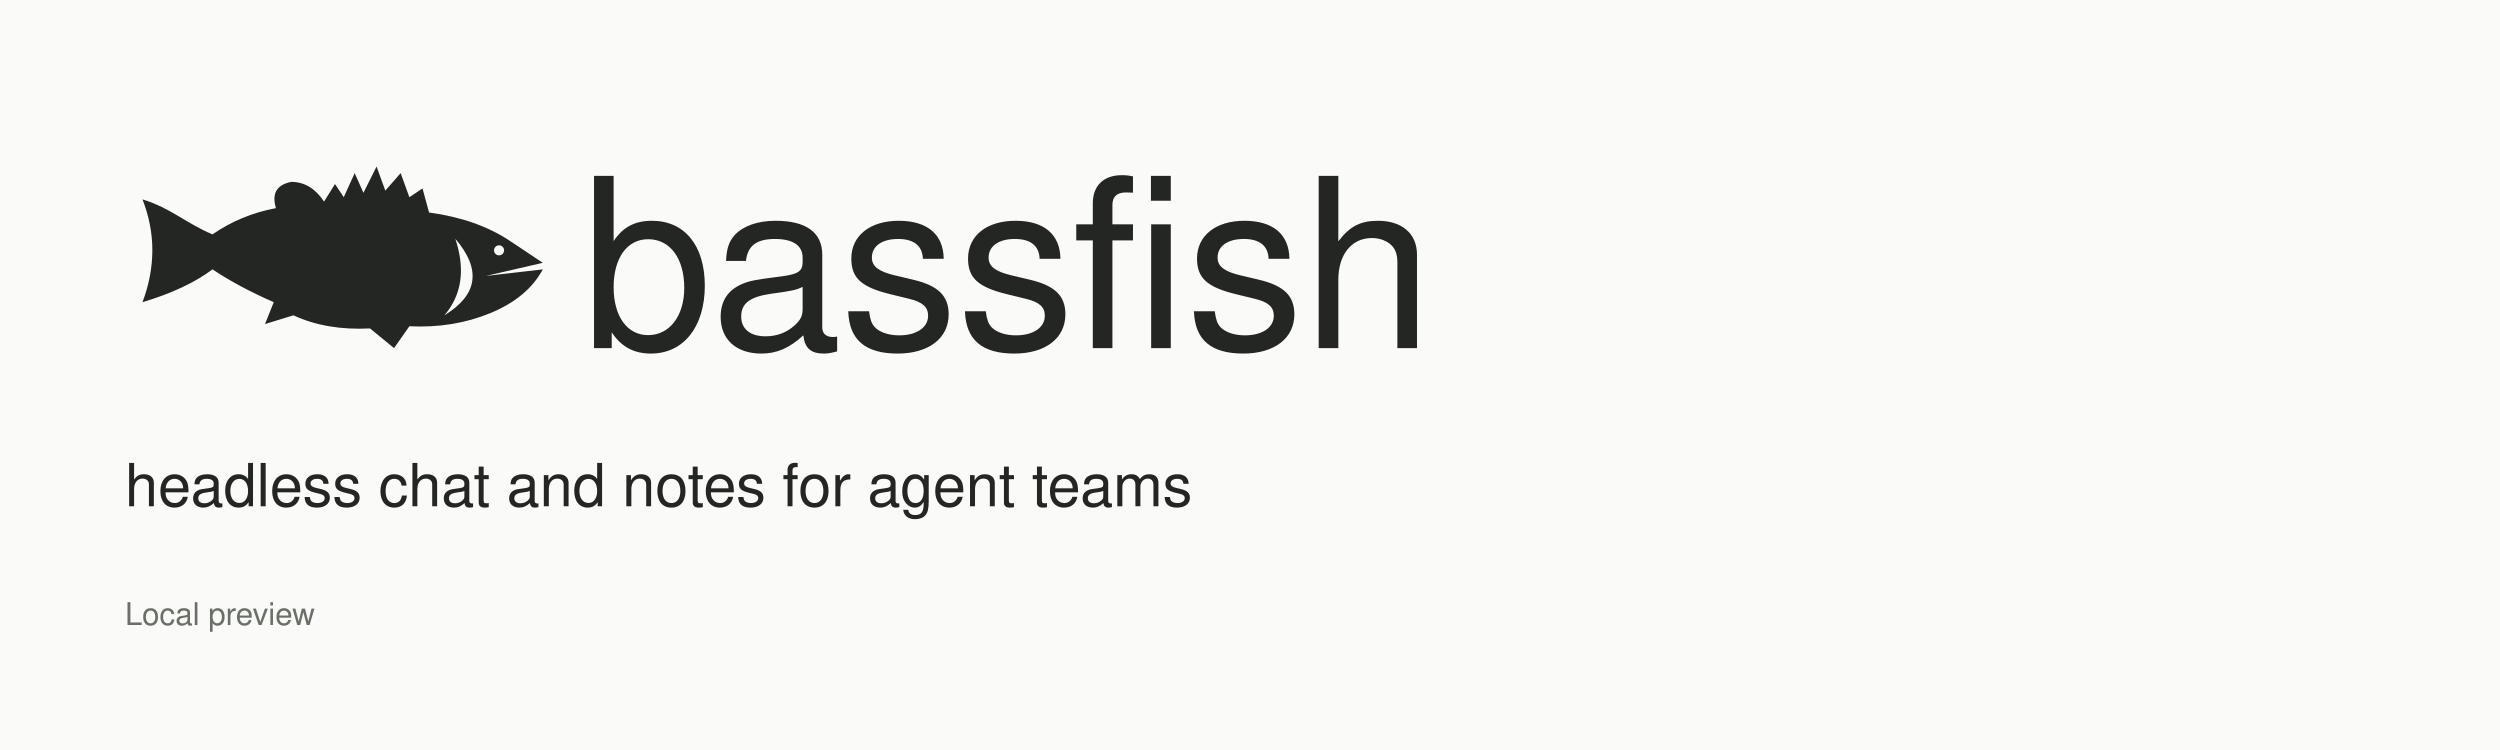
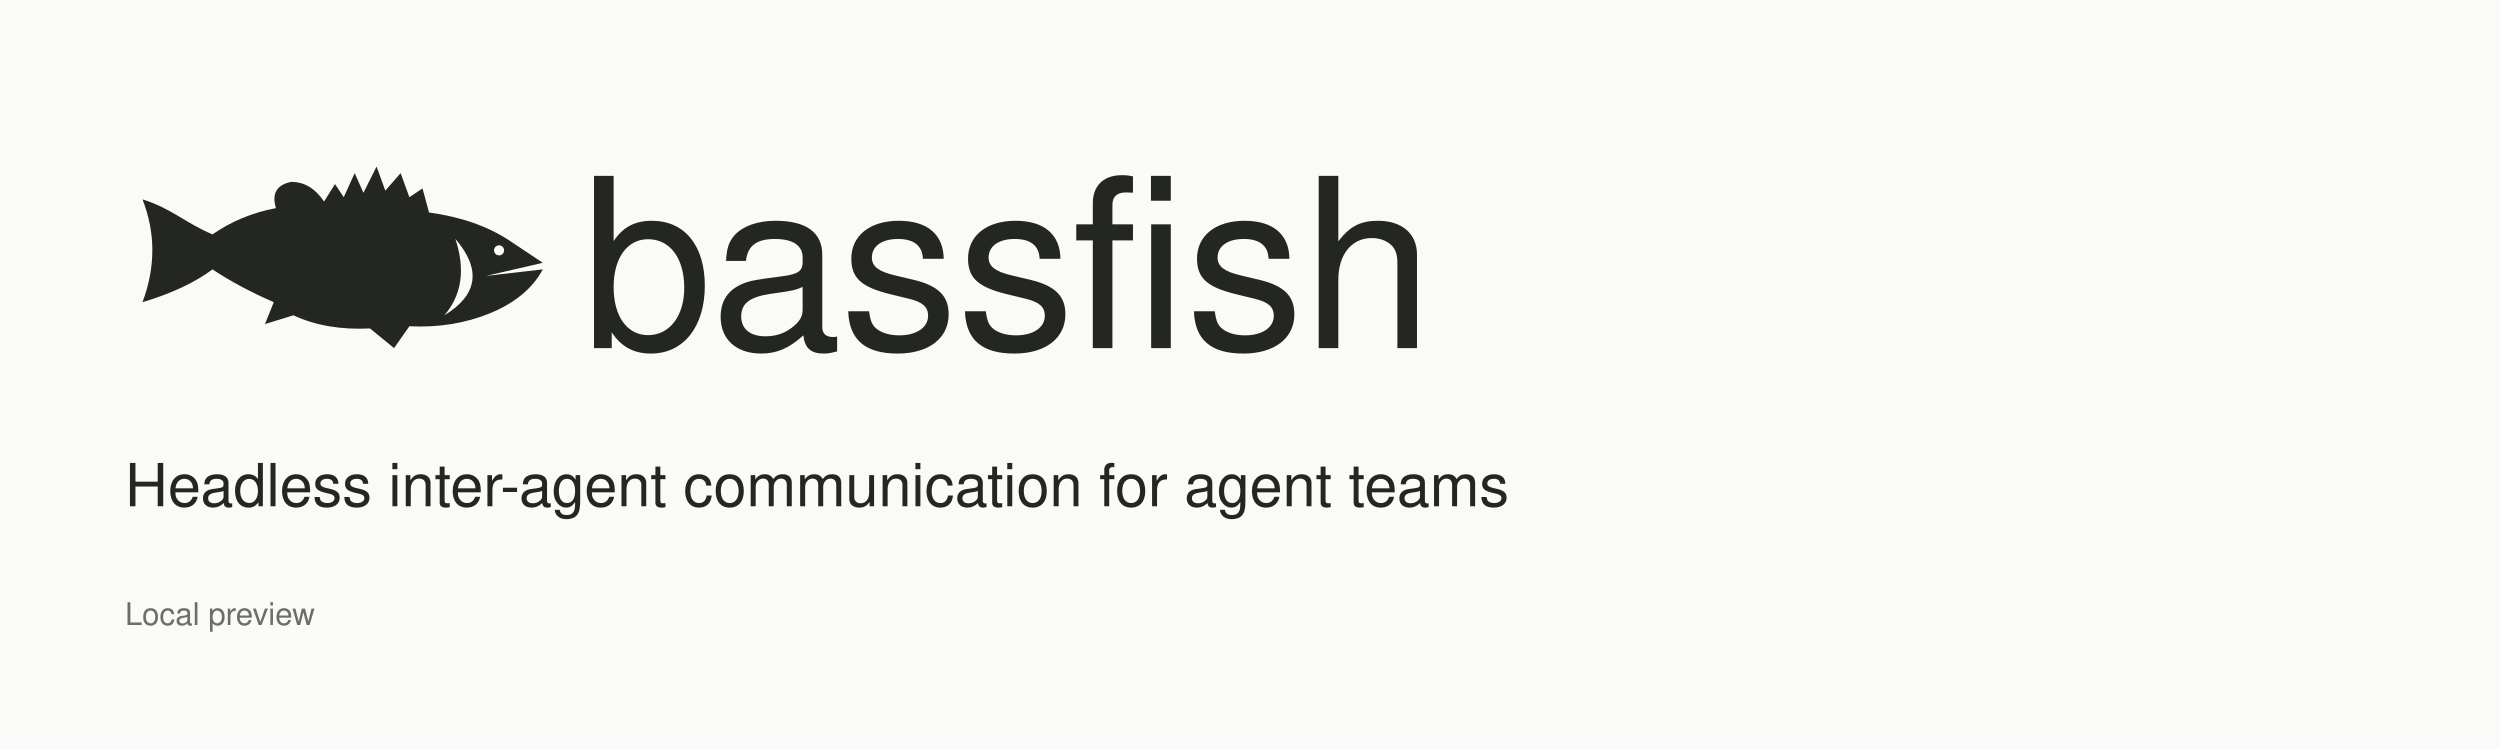
<svg xmlns="http://www.w3.org/2000/svg" width="1600" height="480" viewBox="0 0 1600 480" role="img" aria-labelledby="title">
  <rect x="0" y="0" width="1600" height="480" rx="0" fill="#FAFAF8" stroke="none" />
  <g transform="translate(80 38) scale(1.4)">
    <path fill="#242623" fill-rule="evenodd" d="M8 64 C21 68 28 75 40 80 Q53 71 69 68 Q66 58 76 56 Q85 56 91 65 L96 57 L100 63 L105 52 L109 61 L115 49 L119 60 L126 52 L130 63 L136 59 L139 70 Q161 73 176 83 L191 93 L165 99 L191 96 Q184 109 167 116 Q150 123 130 122 L123 132 L112 123 Q92 124 77 117 L64 121 L68 111 Q52 104 40 96 Q28 105 8 111 Q17 87 8 64 Z M171 85 A2.3 2.3 0 1 0 171 89.6 A2.3 2.3 0 1 0 171 85 Z M151 82 Q169 103 146 117 Q158 103 151 82 Z" />
  </g>
  <text x="372" y="222.8" font-family="Helvetica Neue, Helvetica, Arial, sans-serif" font-size="151.2" font-weight="500" fill="#242623" letter-spacing="-1.2">bassfish</text>
-   <text x="80" y="324" font-family="Helvetica Neue, Helvetica, Arial, sans-serif" font-size="38" font-weight="400" fill="#242623">headless chat and notes for agent teams</text>
+   <text x="80" y="324" font-family="Helvetica Neue, Helvetica, Arial, sans-serif" font-size="38" font-weight="400" fill="#242623">Headless inter-agent communication for agent teams</text>
  <text x="80" y="400" font-family="Helvetica Neue, Helvetica, Arial, sans-serif" font-size="20" font-weight="400" fill="#6A6F67">Local preview</text>
</svg>
